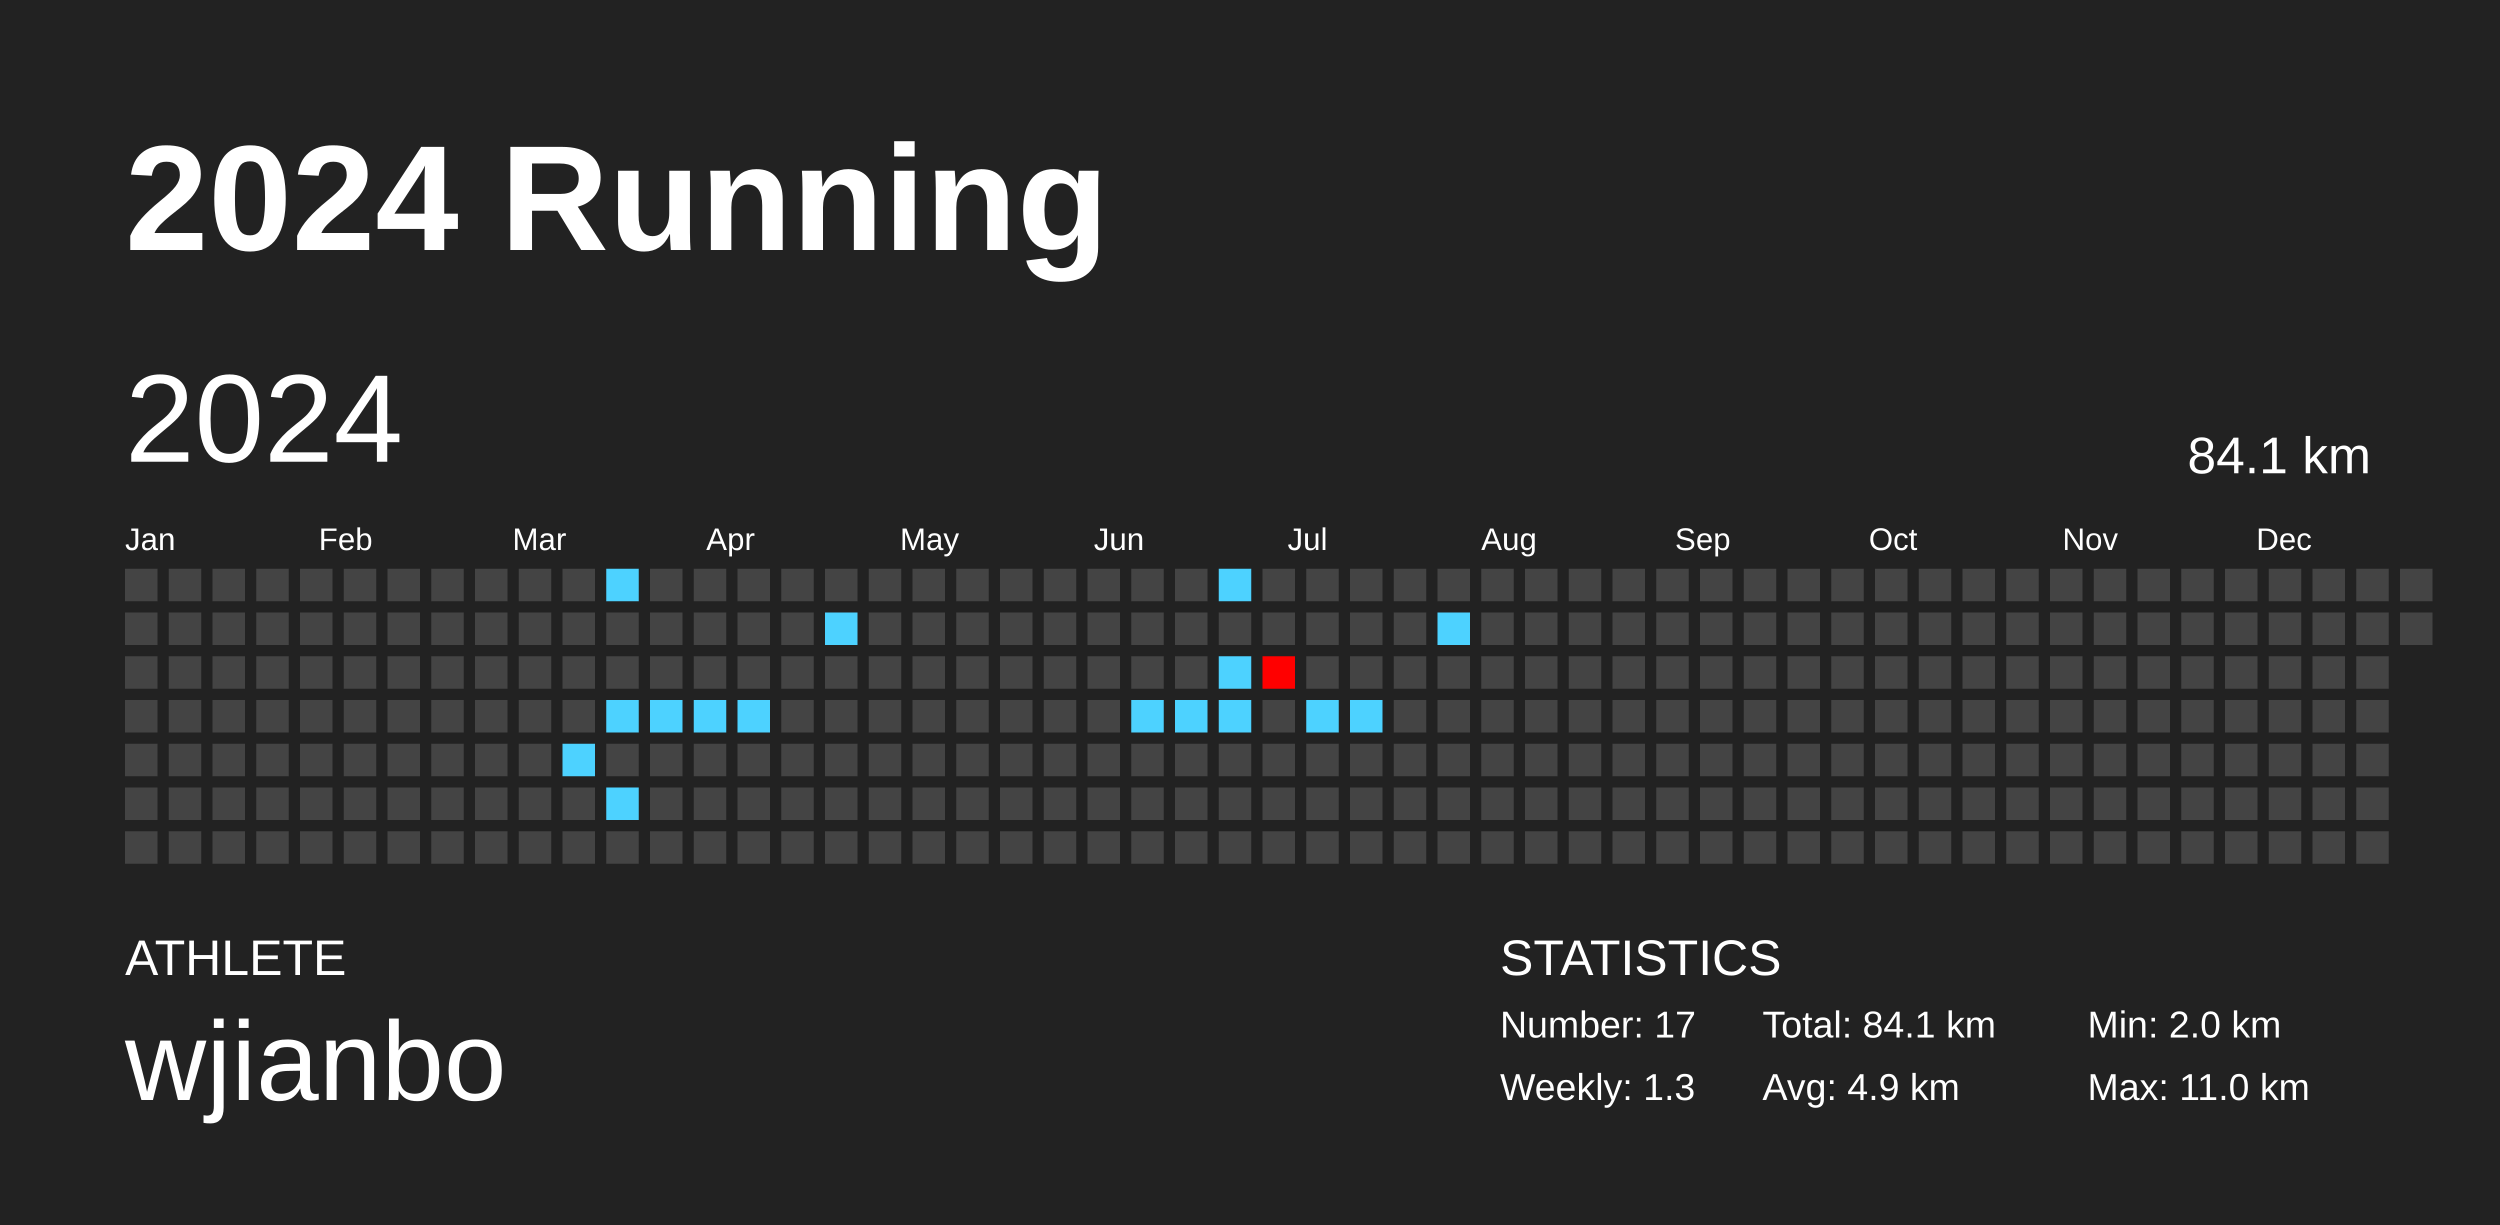
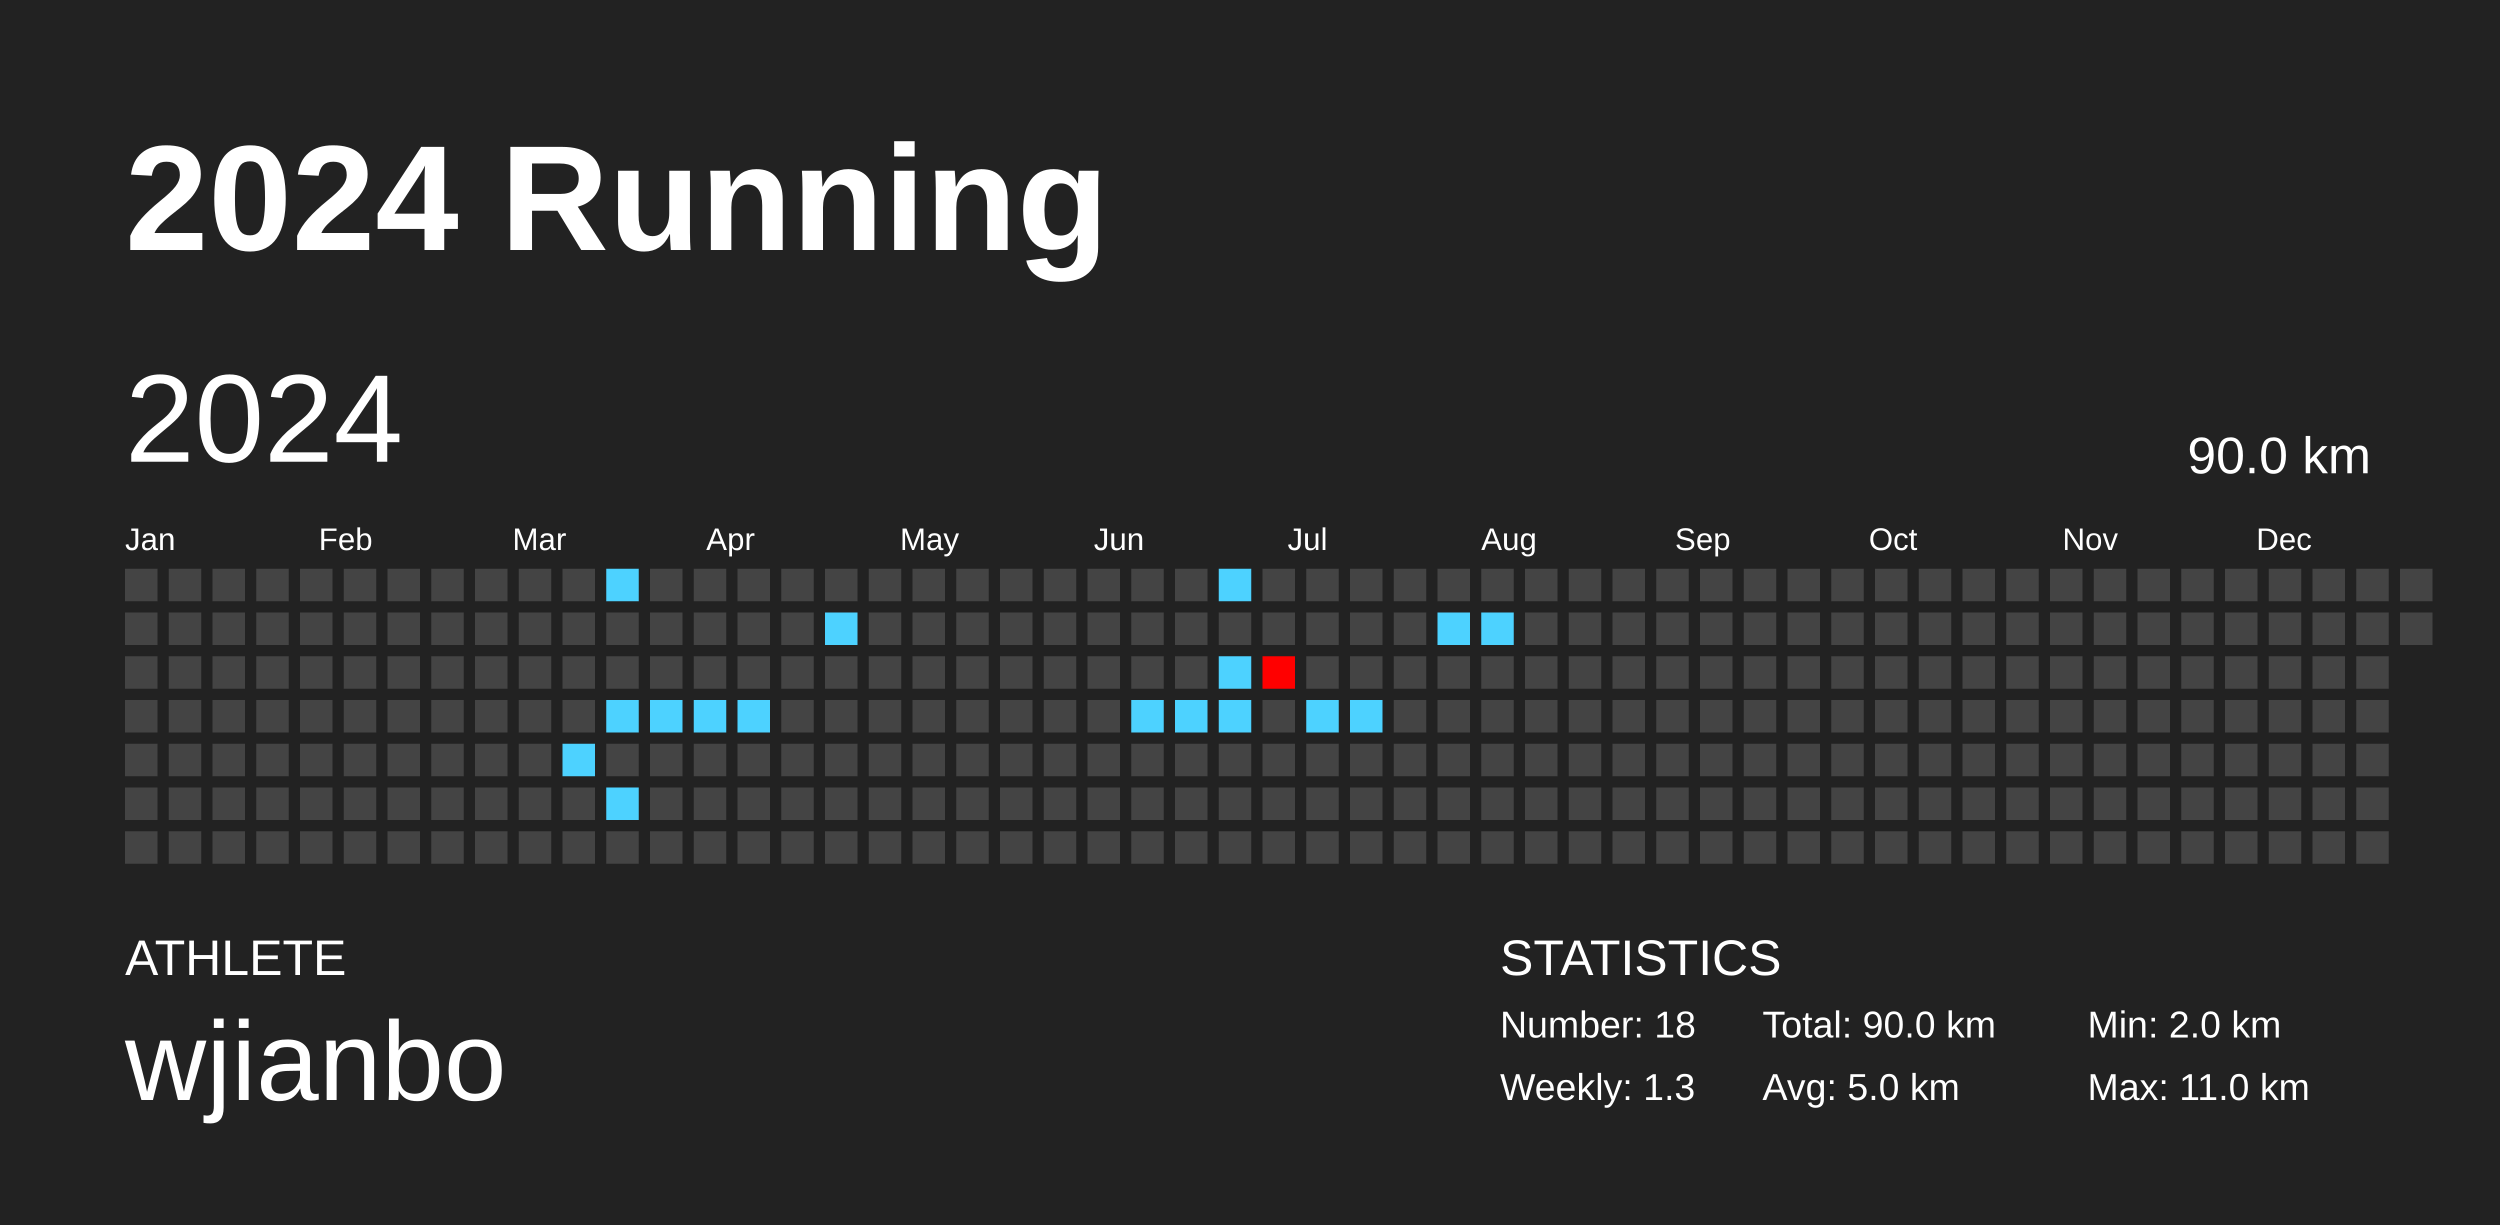
<svg xmlns="http://www.w3.org/2000/svg" baseProfile="full" height="98mm" version="1.1" viewBox="0,0,200,98" width="200mm">
  <defs />
  <rect fill="#222222" height="98" width="200" x="0" y="0" />
  <text fill="#FFFFFF" style="font-size:12px; font-family:Arial; font-weight:bold;" x="10" y="20">2024 Running</text>
  <text fill="#FFFFFF" style="font-size:4px; font-family:Arial" x="10" y="78">ATHLETE</text>
  <text fill="#FFFFFF" style="font-size:9px; font-family:Arial" x="10" y="88">wjianbo</text>
  <text fill="#FFFFFF" style="font-size:4px; font-family:Arial" x="120" y="78">STATISTICS</text>
-   <text fill="#FFFFFF" style="font-size:3px; font-family:Arial" x="120" y="83">Number: 17</text>
+   <text fill="#FFFFFF" style="font-size:3px; font-family:Arial" x="120" y="83">Number: 18</text>
  <text fill="#FFFFFF" style="font-size:3px; font-family:Arial" x="120" y="88">Weekly: 1.3</text>
-   <text fill="#FFFFFF" style="font-size:3px; font-family:Arial" x="141" y="83">Total: 84.1 km</text>
-   <text fill="#FFFFFF" style="font-size:3px; font-family:Arial" x="141" y="88">Avg: 4.9 km</text>
+   <text fill="#FFFFFF" style="font-size:3px; font-family:Arial" x="141" y="83">Total: 90.0 km</text>
+   <text fill="#FFFFFF" style="font-size:3px; font-family:Arial" x="141" y="88">Avg: 5.0 km</text>
  <text fill="#FFFFFF" style="font-size:3px; font-family:Arial" x="167" y="83">Min: 2.0 km</text>
  <text fill="#FFFFFF" style="font-size:3px; font-family:Arial" x="167" y="88">Max: 11.0 km</text>
  <text dominant-baseline="hanging" fill="#FFFFFF" style="font-size:10.0px; font-family:Arial;" x="10" y="30">2024</text>
-   <text dominant-baseline="hanging" fill="#FFFFFF" style="font-size:4.125px; font-family:Arial;" x="175" y="35">84.1 km</text>
+   <text dominant-baseline="hanging" fill="#FFFFFF" style="font-size:4.125px; font-family:Arial;" x="175" y="35">90.0 km</text>
  <text fill="#FFFFFF" style="font-size:2.5px; font-family:Arial" x="10.0" y="44">Jan</text>
  <text fill="#FFFFFF" style="font-size:2.5px; font-family:Arial" x="25.5" y="44">Feb</text>
  <text fill="#FFFFFF" style="font-size:2.5px; font-family:Arial" x="41.0" y="44">Mar</text>
  <text fill="#FFFFFF" style="font-size:2.5px; font-family:Arial" x="56.5" y="44">Apr</text>
  <text fill="#FFFFFF" style="font-size:2.5px; font-family:Arial" x="72.0" y="44">May</text>
  <text fill="#FFFFFF" style="font-size:2.5px; font-family:Arial" x="87.5" y="44">Jun</text>
  <text fill="#FFFFFF" style="font-size:2.5px; font-family:Arial" x="103.0" y="44">Jul</text>
  <text fill="#FFFFFF" style="font-size:2.5px; font-family:Arial" x="118.5" y="44">Aug</text>
  <text fill="#FFFFFF" style="font-size:2.5px; font-family:Arial" x="134.0" y="44">Sep</text>
  <text fill="#FFFFFF" style="font-size:2.5px; font-family:Arial" x="149.5" y="44">Oct</text>
  <text fill="#FFFFFF" style="font-size:2.5px; font-family:Arial" x="165.0" y="44">Nov</text>
  <text fill="#FFFFFF" style="font-size:2.5px; font-family:Arial" x="180.5" y="44">Dec</text>
  <rect fill="#444444" height="2.6" width="2.6" x="10.0" y="45.5" />
  <rect fill="#444444" height="2.6" width="2.6" x="10.0" y="49.0" />
  <rect fill="#444444" height="2.6" width="2.6" x="10.0" y="52.5" />
  <rect fill="#444444" height="2.6" width="2.6" x="10.0" y="56.0" />
  <rect fill="#444444" height="2.6" width="2.6" x="10.0" y="59.5" />
  <rect fill="#444444" height="2.6" width="2.6" x="10.0" y="63.0" />
  <rect fill="#444444" height="2.6" width="2.6" x="10.0" y="66.5" />
  <rect fill="#444444" height="2.6" width="2.6" x="13.5" y="45.5" />
  <rect fill="#444444" height="2.6" width="2.6" x="13.5" y="49.0" />
  <rect fill="#444444" height="2.6" width="2.6" x="13.5" y="52.5" />
  <rect fill="#444444" height="2.6" width="2.6" x="13.5" y="56.0" />
  <rect fill="#444444" height="2.6" width="2.6" x="13.5" y="59.5" />
  <rect fill="#444444" height="2.6" width="2.6" x="13.5" y="63.0" />
  <rect fill="#444444" height="2.6" width="2.6" x="13.5" y="66.5" />
  <rect fill="#444444" height="2.6" width="2.6" x="17.0" y="45.5" />
  <rect fill="#444444" height="2.6" width="2.6" x="17.0" y="49.0" />
  <rect fill="#444444" height="2.6" width="2.6" x="17.0" y="52.5" />
  <rect fill="#444444" height="2.6" width="2.6" x="17.0" y="56.0" />
  <rect fill="#444444" height="2.6" width="2.6" x="17.0" y="59.5" />
  <rect fill="#444444" height="2.6" width="2.6" x="17.0" y="63.0" />
  <rect fill="#444444" height="2.6" width="2.6" x="17.0" y="66.5" />
  <rect fill="#444444" height="2.6" width="2.6" x="20.5" y="45.5" />
  <rect fill="#444444" height="2.6" width="2.6" x="20.5" y="49.0" />
  <rect fill="#444444" height="2.6" width="2.6" x="20.5" y="52.5" />
  <rect fill="#444444" height="2.6" width="2.6" x="20.5" y="56.0" />
  <rect fill="#444444" height="2.6" width="2.6" x="20.5" y="59.5" />
  <rect fill="#444444" height="2.6" width="2.6" x="20.5" y="63.0" />
  <rect fill="#444444" height="2.6" width="2.6" x="20.5" y="66.5" />
  <rect fill="#444444" height="2.6" width="2.6" x="24.0" y="45.5" />
  <rect fill="#444444" height="2.6" width="2.6" x="24.0" y="49.0" />
  <rect fill="#444444" height="2.6" width="2.6" x="24.0" y="52.5" />
  <rect fill="#444444" height="2.6" width="2.6" x="24.0" y="56.0" />
  <rect fill="#444444" height="2.6" width="2.6" x="24.0" y="59.5" />
  <rect fill="#444444" height="2.6" width="2.6" x="24.0" y="63.0" />
  <rect fill="#444444" height="2.6" width="2.6" x="24.0" y="66.5" />
  <rect fill="#444444" height="2.6" width="2.6" x="27.5" y="45.5" />
  <rect fill="#444444" height="2.6" width="2.6" x="27.5" y="49.0" />
  <rect fill="#444444" height="2.6" width="2.6" x="27.5" y="52.5" />
  <rect fill="#444444" height="2.6" width="2.6" x="27.5" y="56.0" />
  <rect fill="#444444" height="2.6" width="2.6" x="27.5" y="59.5" />
  <rect fill="#444444" height="2.6" width="2.6" x="27.5" y="63.0" />
  <rect fill="#444444" height="2.6" width="2.6" x="27.5" y="66.5" />
  <rect fill="#444444" height="2.6" width="2.6" x="31.0" y="45.5" />
  <rect fill="#444444" height="2.6" width="2.6" x="31.0" y="49.0" />
  <rect fill="#444444" height="2.6" width="2.6" x="31.0" y="52.5" />
  <rect fill="#444444" height="2.6" width="2.6" x="31.0" y="56.0" />
  <rect fill="#444444" height="2.6" width="2.6" x="31.0" y="59.5" />
  <rect fill="#444444" height="2.6" width="2.6" x="31.0" y="63.0" />
  <rect fill="#444444" height="2.6" width="2.6" x="31.0" y="66.5" />
  <rect fill="#444444" height="2.6" width="2.6" x="34.5" y="45.5" />
  <rect fill="#444444" height="2.6" width="2.6" x="34.5" y="49.0" />
  <rect fill="#444444" height="2.6" width="2.6" x="34.5" y="52.5" />
  <rect fill="#444444" height="2.6" width="2.6" x="34.5" y="56.0" />
  <rect fill="#444444" height="2.6" width="2.6" x="34.5" y="59.5" />
  <rect fill="#444444" height="2.6" width="2.6" x="34.5" y="63.0" />
  <rect fill="#444444" height="2.6" width="2.6" x="34.5" y="66.5" />
  <rect fill="#444444" height="2.6" width="2.6" x="38.0" y="45.5" />
  <rect fill="#444444" height="2.6" width="2.6" x="38.0" y="49.0" />
  <rect fill="#444444" height="2.6" width="2.6" x="38.0" y="52.5" />
  <rect fill="#444444" height="2.6" width="2.6" x="38.0" y="56.0" />
  <rect fill="#444444" height="2.6" width="2.6" x="38.0" y="59.5" />
  <rect fill="#444444" height="2.6" width="2.6" x="38.0" y="63.0" />
  <rect fill="#444444" height="2.6" width="2.6" x="38.0" y="66.5" />
  <rect fill="#444444" height="2.6" width="2.6" x="41.5" y="45.5" />
  <rect fill="#444444" height="2.6" width="2.6" x="41.5" y="49.0" />
  <rect fill="#444444" height="2.6" width="2.6" x="41.5" y="52.5" />
  <rect fill="#444444" height="2.6" width="2.6" x="41.5" y="56.0" />
  <rect fill="#444444" height="2.6" width="2.6" x="41.5" y="59.5" />
  <rect fill="#444444" height="2.6" width="2.6" x="41.5" y="63.0" />
  <rect fill="#444444" height="2.6" width="2.6" x="41.5" y="66.5" />
  <rect fill="#444444" height="2.6" width="2.6" x="45.0" y="45.5" />
  <rect fill="#444444" height="2.6" width="2.6" x="45.0" y="49.0" />
  <rect fill="#444444" height="2.6" width="2.6" x="45.0" y="52.5" />
  <rect fill="#444444" height="2.6" width="2.6" x="45.0" y="56.0" />
  <rect fill="#4dd2ff" height="2.6" width="2.6" x="45.0" y="59.5" />
  <rect fill="#444444" height="2.6" width="2.6" x="45.0" y="63.0" />
  <rect fill="#444444" height="2.6" width="2.6" x="45.0" y="66.5" />
  <rect fill="#4dd2ff" height="2.6" width="2.6" x="48.5" y="45.5" />
  <rect fill="#444444" height="2.6" width="2.6" x="48.5" y="49.0" />
  <rect fill="#444444" height="2.6" width="2.6" x="48.5" y="52.5" />
  <rect fill="#4dd2ff" height="2.6" width="2.6" x="48.5" y="56.0" />
  <rect fill="#444444" height="2.6" width="2.6" x="48.5" y="59.5" />
  <rect fill="#4dd2ff" height="2.6" width="2.6" x="48.5" y="63.0" />
  <rect fill="#444444" height="2.6" width="2.6" x="48.5" y="66.5" />
  <rect fill="#444444" height="2.6" width="2.6" x="52.0" y="45.5" />
  <rect fill="#444444" height="2.6" width="2.6" x="52.0" y="49.0" />
  <rect fill="#444444" height="2.6" width="2.6" x="52.0" y="52.5" />
  <rect fill="#4dd2ff" height="2.6" width="2.6" x="52.0" y="56.0" />
  <rect fill="#444444" height="2.6" width="2.6" x="52.0" y="59.5" />
  <rect fill="#444444" height="2.6" width="2.6" x="52.0" y="63.0" />
  <rect fill="#444444" height="2.6" width="2.6" x="52.0" y="66.5" />
  <rect fill="#444444" height="2.6" width="2.6" x="55.5" y="45.5" />
  <rect fill="#444444" height="2.6" width="2.6" x="55.5" y="49.0" />
  <rect fill="#444444" height="2.6" width="2.6" x="55.5" y="52.5" />
  <rect fill="#4dd2ff" height="2.6" width="2.6" x="55.5" y="56.0" />
  <rect fill="#444444" height="2.6" width="2.6" x="55.5" y="59.5" />
  <rect fill="#444444" height="2.6" width="2.6" x="55.5" y="63.0" />
  <rect fill="#444444" height="2.6" width="2.6" x="55.5" y="66.5" />
  <rect fill="#444444" height="2.6" width="2.6" x="59.0" y="45.5" />
  <rect fill="#444444" height="2.6" width="2.6" x="59.0" y="49.0" />
  <rect fill="#444444" height="2.6" width="2.6" x="59.0" y="52.5" />
  <rect fill="#4dd2ff" height="2.6" width="2.6" x="59.0" y="56.0" />
  <rect fill="#444444" height="2.6" width="2.6" x="59.0" y="59.5" />
  <rect fill="#444444" height="2.6" width="2.6" x="59.0" y="63.0" />
  <rect fill="#444444" height="2.6" width="2.6" x="59.0" y="66.5" />
  <rect fill="#444444" height="2.6" width="2.6" x="62.5" y="45.5" />
  <rect fill="#444444" height="2.6" width="2.6" x="62.5" y="49.0" />
  <rect fill="#444444" height="2.6" width="2.6" x="62.5" y="52.5" />
  <rect fill="#444444" height="2.6" width="2.6" x="62.5" y="56.0" />
  <rect fill="#444444" height="2.6" width="2.6" x="62.5" y="59.5" />
  <rect fill="#444444" height="2.6" width="2.6" x="62.5" y="63.0" />
  <rect fill="#444444" height="2.6" width="2.6" x="62.5" y="66.5" />
  <rect fill="#444444" height="2.6" width="2.6" x="66.0" y="45.5" />
  <rect fill="#4dd2ff" height="2.6" width="2.6" x="66.0" y="49.0" />
  <rect fill="#444444" height="2.6" width="2.6" x="66.0" y="52.5" />
  <rect fill="#444444" height="2.6" width="2.6" x="66.0" y="56.0" />
  <rect fill="#444444" height="2.6" width="2.6" x="66.0" y="59.5" />
  <rect fill="#444444" height="2.6" width="2.6" x="66.0" y="63.0" />
  <rect fill="#444444" height="2.6" width="2.6" x="66.0" y="66.5" />
  <rect fill="#444444" height="2.6" width="2.6" x="69.5" y="45.5" />
  <rect fill="#444444" height="2.6" width="2.6" x="69.5" y="49.0" />
  <rect fill="#444444" height="2.6" width="2.6" x="69.5" y="52.5" />
  <rect fill="#444444" height="2.6" width="2.6" x="69.5" y="56.0" />
  <rect fill="#444444" height="2.6" width="2.6" x="69.5" y="59.5" />
  <rect fill="#444444" height="2.6" width="2.6" x="69.5" y="63.0" />
  <rect fill="#444444" height="2.6" width="2.6" x="69.5" y="66.5" />
  <rect fill="#444444" height="2.6" width="2.6" x="73.0" y="45.5" />
  <rect fill="#444444" height="2.6" width="2.6" x="73.0" y="49.0" />
  <rect fill="#444444" height="2.6" width="2.6" x="73.0" y="52.5" />
  <rect fill="#444444" height="2.6" width="2.6" x="73.0" y="56.0" />
  <rect fill="#444444" height="2.6" width="2.6" x="73.0" y="59.5" />
  <rect fill="#444444" height="2.6" width="2.6" x="73.0" y="63.0" />
  <rect fill="#444444" height="2.6" width="2.6" x="73.0" y="66.5" />
  <rect fill="#444444" height="2.6" width="2.6" x="76.5" y="45.5" />
  <rect fill="#444444" height="2.6" width="2.6" x="76.5" y="49.0" />
  <rect fill="#444444" height="2.6" width="2.6" x="76.5" y="52.5" />
  <rect fill="#444444" height="2.6" width="2.6" x="76.5" y="56.0" />
  <rect fill="#444444" height="2.6" width="2.6" x="76.5" y="59.5" />
  <rect fill="#444444" height="2.6" width="2.6" x="76.5" y="63.0" />
  <rect fill="#444444" height="2.6" width="2.6" x="76.5" y="66.5" />
  <rect fill="#444444" height="2.6" width="2.6" x="80.0" y="45.5" />
  <rect fill="#444444" height="2.6" width="2.6" x="80.0" y="49.0" />
  <rect fill="#444444" height="2.6" width="2.6" x="80.0" y="52.5" />
  <rect fill="#444444" height="2.6" width="2.6" x="80.0" y="56.0" />
  <rect fill="#444444" height="2.6" width="2.6" x="80.0" y="59.5" />
  <rect fill="#444444" height="2.6" width="2.6" x="80.0" y="63.0" />
  <rect fill="#444444" height="2.6" width="2.6" x="80.0" y="66.5" />
  <rect fill="#444444" height="2.6" width="2.6" x="83.5" y="45.5" />
  <rect fill="#444444" height="2.6" width="2.6" x="83.5" y="49.0" />
  <rect fill="#444444" height="2.6" width="2.6" x="83.5" y="52.5" />
  <rect fill="#444444" height="2.6" width="2.6" x="83.5" y="56.0" />
  <rect fill="#444444" height="2.6" width="2.6" x="83.5" y="59.5" />
  <rect fill="#444444" height="2.6" width="2.6" x="83.5" y="63.0" />
  <rect fill="#444444" height="2.6" width="2.6" x="83.5" y="66.5" />
  <rect fill="#444444" height="2.6" width="2.6" x="87.0" y="45.5" />
  <rect fill="#444444" height="2.6" width="2.6" x="87.0" y="49.0" />
  <rect fill="#444444" height="2.6" width="2.6" x="87.0" y="52.5" />
  <rect fill="#444444" height="2.6" width="2.6" x="87.0" y="56.0" />
  <rect fill="#444444" height="2.6" width="2.6" x="87.0" y="59.5" />
  <rect fill="#444444" height="2.6" width="2.6" x="87.0" y="63.0" />
  <rect fill="#444444" height="2.6" width="2.6" x="87.0" y="66.5" />
  <rect fill="#444444" height="2.6" width="2.6" x="90.5" y="45.5" />
  <rect fill="#444444" height="2.6" width="2.6" x="90.5" y="49.0" />
  <rect fill="#444444" height="2.6" width="2.6" x="90.5" y="52.5" />
  <rect fill="#4dd2ff" height="2.6" width="2.6" x="90.5" y="56.0" />
  <rect fill="#444444" height="2.6" width="2.6" x="90.5" y="59.5" />
  <rect fill="#444444" height="2.6" width="2.6" x="90.5" y="63.0" />
  <rect fill="#444444" height="2.6" width="2.6" x="90.5" y="66.5" />
  <rect fill="#444444" height="2.6" width="2.6" x="94.0" y="45.5" />
  <rect fill="#444444" height="2.6" width="2.6" x="94.0" y="49.0" />
  <rect fill="#444444" height="2.6" width="2.6" x="94.0" y="52.5" />
  <rect fill="#4dd2ff" height="2.6" width="2.6" x="94.0" y="56.0" />
  <rect fill="#444444" height="2.6" width="2.6" x="94.0" y="59.5" />
  <rect fill="#444444" height="2.6" width="2.6" x="94.0" y="63.0" />
  <rect fill="#444444" height="2.6" width="2.6" x="94.0" y="66.5" />
  <rect fill="#4dd2ff" height="2.6" width="2.6" x="97.5" y="45.5" />
  <rect fill="#444444" height="2.6" width="2.6" x="97.5" y="49.0" />
  <rect fill="#4dd2ff" height="2.6" width="2.6" x="97.5" y="52.5" />
  <rect fill="#4dd2ff" height="2.6" width="2.6" x="97.5" y="56.0" />
  <rect fill="#444444" height="2.6" width="2.6" x="97.5" y="59.5" />
  <rect fill="#444444" height="2.6" width="2.6" x="97.5" y="63.0" />
  <rect fill="#444444" height="2.6" width="2.6" x="97.5" y="66.5" />
  <rect fill="#444444" height="2.6" width="2.6" x="101.0" y="45.5" />
  <rect fill="#444444" height="2.6" width="2.6" x="101.0" y="49.0" />
  <rect fill="#ff0000" height="2.6" width="2.6" x="101.0" y="52.5" />
  <rect fill="#444444" height="2.6" width="2.6" x="101.0" y="56.0" />
  <rect fill="#444444" height="2.6" width="2.6" x="101.0" y="59.5" />
  <rect fill="#444444" height="2.6" width="2.6" x="101.0" y="63.0" />
  <rect fill="#444444" height="2.6" width="2.6" x="101.0" y="66.5" />
  <rect fill="#444444" height="2.6" width="2.6" x="104.5" y="45.5" />
  <rect fill="#444444" height="2.6" width="2.6" x="104.5" y="49.0" />
  <rect fill="#444444" height="2.6" width="2.6" x="104.5" y="52.5" />
  <rect fill="#4dd2ff" height="2.6" width="2.6" x="104.5" y="56.0" />
  <rect fill="#444444" height="2.6" width="2.6" x="104.5" y="59.5" />
  <rect fill="#444444" height="2.6" width="2.6" x="104.5" y="63.0" />
  <rect fill="#444444" height="2.6" width="2.6" x="104.5" y="66.5" />
  <rect fill="#444444" height="2.6" width="2.6" x="108.0" y="45.5" />
  <rect fill="#444444" height="2.6" width="2.6" x="108.0" y="49.0" />
  <rect fill="#444444" height="2.6" width="2.6" x="108.0" y="52.5" />
  <rect fill="#4dd2ff" height="2.6" width="2.6" x="108.0" y="56.0" />
  <rect fill="#444444" height="2.6" width="2.6" x="108.0" y="59.5" />
  <rect fill="#444444" height="2.6" width="2.6" x="108.0" y="63.0" />
  <rect fill="#444444" height="2.6" width="2.6" x="108.0" y="66.5" />
  <rect fill="#444444" height="2.6" width="2.6" x="111.5" y="45.5" />
  <rect fill="#444444" height="2.6" width="2.6" x="111.5" y="49.0" />
  <rect fill="#444444" height="2.6" width="2.6" x="111.5" y="52.5" />
  <rect fill="#444444" height="2.6" width="2.6" x="111.5" y="56.0" />
  <rect fill="#444444" height="2.6" width="2.6" x="111.5" y="59.5" />
  <rect fill="#444444" height="2.6" width="2.6" x="111.5" y="63.0" />
  <rect fill="#444444" height="2.6" width="2.6" x="111.5" y="66.5" />
  <rect fill="#444444" height="2.6" width="2.6" x="115.0" y="45.5" />
  <rect fill="#4dd2ff" height="2.6" width="2.6" x="115.0" y="49.0" />
  <rect fill="#444444" height="2.6" width="2.6" x="115.0" y="52.5" />
  <rect fill="#444444" height="2.6" width="2.6" x="115.0" y="56.0" />
  <rect fill="#444444" height="2.6" width="2.6" x="115.0" y="59.5" />
  <rect fill="#444444" height="2.6" width="2.6" x="115.0" y="63.0" />
  <rect fill="#444444" height="2.6" width="2.6" x="115.0" y="66.5" />
  <rect fill="#444444" height="2.6" width="2.6" x="118.5" y="45.5" />
-   <rect fill="#444444" height="2.6" width="2.6" x="118.5" y="49.0" />
+   <rect fill="#4dd2ff" height="2.6" width="2.6" x="118.5" y="49.0" />
  <rect fill="#444444" height="2.6" width="2.6" x="118.5" y="52.5" />
  <rect fill="#444444" height="2.6" width="2.6" x="118.5" y="56.0" />
  <rect fill="#444444" height="2.6" width="2.6" x="118.5" y="59.5" />
  <rect fill="#444444" height="2.6" width="2.6" x="118.5" y="63.0" />
  <rect fill="#444444" height="2.6" width="2.6" x="118.5" y="66.5" />
  <rect fill="#444444" height="2.6" width="2.6" x="122.0" y="45.5" />
  <rect fill="#444444" height="2.6" width="2.6" x="122.0" y="49.0" />
  <rect fill="#444444" height="2.6" width="2.6" x="122.0" y="52.5" />
  <rect fill="#444444" height="2.6" width="2.6" x="122.0" y="56.0" />
  <rect fill="#444444" height="2.6" width="2.6" x="122.0" y="59.5" />
  <rect fill="#444444" height="2.6" width="2.6" x="122.0" y="63.0" />
  <rect fill="#444444" height="2.6" width="2.6" x="122.0" y="66.5" />
  <rect fill="#444444" height="2.6" width="2.6" x="125.5" y="45.5" />
  <rect fill="#444444" height="2.6" width="2.6" x="125.5" y="49.0" />
  <rect fill="#444444" height="2.6" width="2.6" x="125.5" y="52.5" />
  <rect fill="#444444" height="2.6" width="2.6" x="125.5" y="56.0" />
  <rect fill="#444444" height="2.6" width="2.6" x="125.5" y="59.5" />
  <rect fill="#444444" height="2.6" width="2.6" x="125.5" y="63.0" />
  <rect fill="#444444" height="2.6" width="2.6" x="125.5" y="66.5" />
  <rect fill="#444444" height="2.6" width="2.6" x="129.0" y="45.5" />
  <rect fill="#444444" height="2.6" width="2.6" x="129.0" y="49.0" />
  <rect fill="#444444" height="2.6" width="2.6" x="129.0" y="52.5" />
  <rect fill="#444444" height="2.6" width="2.6" x="129.0" y="56.0" />
  <rect fill="#444444" height="2.6" width="2.6" x="129.0" y="59.5" />
  <rect fill="#444444" height="2.6" width="2.6" x="129.0" y="63.0" />
  <rect fill="#444444" height="2.6" width="2.6" x="129.0" y="66.5" />
  <rect fill="#444444" height="2.6" width="2.6" x="132.5" y="45.5" />
  <rect fill="#444444" height="2.6" width="2.6" x="132.5" y="49.0" />
  <rect fill="#444444" height="2.6" width="2.6" x="132.5" y="52.5" />
  <rect fill="#444444" height="2.6" width="2.6" x="132.5" y="56.0" />
  <rect fill="#444444" height="2.6" width="2.6" x="132.5" y="59.5" />
  <rect fill="#444444" height="2.6" width="2.6" x="132.5" y="63.0" />
  <rect fill="#444444" height="2.6" width="2.6" x="132.5" y="66.5" />
  <rect fill="#444444" height="2.6" width="2.6" x="136.0" y="45.5" />
  <rect fill="#444444" height="2.6" width="2.6" x="136.0" y="49.0" />
  <rect fill="#444444" height="2.6" width="2.6" x="136.0" y="52.5" />
  <rect fill="#444444" height="2.6" width="2.6" x="136.0" y="56.0" />
  <rect fill="#444444" height="2.6" width="2.6" x="136.0" y="59.5" />
  <rect fill="#444444" height="2.6" width="2.6" x="136.0" y="63.0" />
  <rect fill="#444444" height="2.6" width="2.6" x="136.0" y="66.5" />
  <rect fill="#444444" height="2.6" width="2.6" x="139.5" y="45.5" />
  <rect fill="#444444" height="2.6" width="2.6" x="139.5" y="49.0" />
  <rect fill="#444444" height="2.6" width="2.6" x="139.5" y="52.5" />
  <rect fill="#444444" height="2.6" width="2.6" x="139.5" y="56.0" />
  <rect fill="#444444" height="2.6" width="2.6" x="139.5" y="59.5" />
  <rect fill="#444444" height="2.6" width="2.6" x="139.5" y="63.0" />
  <rect fill="#444444" height="2.6" width="2.6" x="139.5" y="66.5" />
  <rect fill="#444444" height="2.6" width="2.6" x="143.0" y="45.5" />
  <rect fill="#444444" height="2.6" width="2.6" x="143.0" y="49.0" />
  <rect fill="#444444" height="2.6" width="2.6" x="143.0" y="52.5" />
  <rect fill="#444444" height="2.6" width="2.6" x="143.0" y="56.0" />
  <rect fill="#444444" height="2.6" width="2.6" x="143.0" y="59.5" />
  <rect fill="#444444" height="2.6" width="2.6" x="143.0" y="63.0" />
  <rect fill="#444444" height="2.6" width="2.6" x="143.0" y="66.5" />
  <rect fill="#444444" height="2.6" width="2.6" x="146.5" y="45.5" />
  <rect fill="#444444" height="2.6" width="2.6" x="146.5" y="49.0" />
  <rect fill="#444444" height="2.6" width="2.6" x="146.5" y="52.5" />
  <rect fill="#444444" height="2.6" width="2.6" x="146.5" y="56.0" />
  <rect fill="#444444" height="2.6" width="2.6" x="146.5" y="59.5" />
  <rect fill="#444444" height="2.6" width="2.6" x="146.5" y="63.0" />
  <rect fill="#444444" height="2.6" width="2.6" x="146.5" y="66.5" />
  <rect fill="#444444" height="2.6" width="2.6" x="150.0" y="45.5" />
  <rect fill="#444444" height="2.6" width="2.6" x="150.0" y="49.0" />
  <rect fill="#444444" height="2.6" width="2.6" x="150.0" y="52.5" />
  <rect fill="#444444" height="2.6" width="2.6" x="150.0" y="56.0" />
  <rect fill="#444444" height="2.6" width="2.6" x="150.0" y="59.5" />
  <rect fill="#444444" height="2.6" width="2.6" x="150.0" y="63.0" />
  <rect fill="#444444" height="2.6" width="2.6" x="150.0" y="66.5" />
  <rect fill="#444444" height="2.6" width="2.6" x="153.5" y="45.5" />
  <rect fill="#444444" height="2.6" width="2.6" x="153.5" y="49.0" />
  <rect fill="#444444" height="2.6" width="2.6" x="153.5" y="52.5" />
  <rect fill="#444444" height="2.6" width="2.6" x="153.5" y="56.0" />
  <rect fill="#444444" height="2.6" width="2.6" x="153.5" y="59.5" />
  <rect fill="#444444" height="2.6" width="2.6" x="153.5" y="63.0" />
  <rect fill="#444444" height="2.6" width="2.6" x="153.5" y="66.5" />
  <rect fill="#444444" height="2.6" width="2.6" x="157.0" y="45.5" />
  <rect fill="#444444" height="2.6" width="2.6" x="157.0" y="49.0" />
  <rect fill="#444444" height="2.6" width="2.6" x="157.0" y="52.5" />
  <rect fill="#444444" height="2.6" width="2.6" x="157.0" y="56.0" />
  <rect fill="#444444" height="2.6" width="2.6" x="157.0" y="59.5" />
  <rect fill="#444444" height="2.6" width="2.6" x="157.0" y="63.0" />
  <rect fill="#444444" height="2.6" width="2.6" x="157.0" y="66.5" />
  <rect fill="#444444" height="2.6" width="2.6" x="160.5" y="45.5" />
  <rect fill="#444444" height="2.6" width="2.6" x="160.5" y="49.0" />
  <rect fill="#444444" height="2.6" width="2.6" x="160.5" y="52.5" />
  <rect fill="#444444" height="2.6" width="2.6" x="160.5" y="56.0" />
  <rect fill="#444444" height="2.6" width="2.6" x="160.5" y="59.5" />
  <rect fill="#444444" height="2.6" width="2.6" x="160.5" y="63.0" />
  <rect fill="#444444" height="2.6" width="2.6" x="160.5" y="66.5" />
  <rect fill="#444444" height="2.6" width="2.6" x="164.0" y="45.5" />
  <rect fill="#444444" height="2.6" width="2.6" x="164.0" y="49.0" />
  <rect fill="#444444" height="2.6" width="2.6" x="164.0" y="52.5" />
  <rect fill="#444444" height="2.6" width="2.6" x="164.0" y="56.0" />
  <rect fill="#444444" height="2.6" width="2.6" x="164.0" y="59.5" />
  <rect fill="#444444" height="2.6" width="2.6" x="164.0" y="63.0" />
  <rect fill="#444444" height="2.6" width="2.6" x="164.0" y="66.5" />
  <rect fill="#444444" height="2.6" width="2.6" x="167.5" y="45.5" />
  <rect fill="#444444" height="2.6" width="2.6" x="167.5" y="49.0" />
  <rect fill="#444444" height="2.6" width="2.6" x="167.5" y="52.5" />
  <rect fill="#444444" height="2.6" width="2.6" x="167.5" y="56.0" />
  <rect fill="#444444" height="2.6" width="2.6" x="167.5" y="59.5" />
  <rect fill="#444444" height="2.6" width="2.6" x="167.5" y="63.0" />
  <rect fill="#444444" height="2.6" width="2.6" x="167.5" y="66.5" />
  <rect fill="#444444" height="2.6" width="2.6" x="171.0" y="45.5" />
  <rect fill="#444444" height="2.6" width="2.6" x="171.0" y="49.0" />
  <rect fill="#444444" height="2.6" width="2.6" x="171.0" y="52.5" />
  <rect fill="#444444" height="2.6" width="2.6" x="171.0" y="56.0" />
  <rect fill="#444444" height="2.6" width="2.6" x="171.0" y="59.5" />
  <rect fill="#444444" height="2.6" width="2.6" x="171.0" y="63.0" />
  <rect fill="#444444" height="2.6" width="2.6" x="171.0" y="66.5" />
  <rect fill="#444444" height="2.6" width="2.6" x="174.5" y="45.5" />
  <rect fill="#444444" height="2.6" width="2.6" x="174.5" y="49.0" />
  <rect fill="#444444" height="2.6" width="2.6" x="174.5" y="52.5" />
  <rect fill="#444444" height="2.6" width="2.6" x="174.5" y="56.0" />
  <rect fill="#444444" height="2.6" width="2.6" x="174.5" y="59.5" />
  <rect fill="#444444" height="2.6" width="2.6" x="174.5" y="63.0" />
  <rect fill="#444444" height="2.6" width="2.6" x="174.5" y="66.5" />
  <rect fill="#444444" height="2.6" width="2.6" x="178.0" y="45.5" />
  <rect fill="#444444" height="2.6" width="2.6" x="178.0" y="49.0" />
  <rect fill="#444444" height="2.6" width="2.6" x="178.0" y="52.5" />
  <rect fill="#444444" height="2.6" width="2.6" x="178.0" y="56.0" />
  <rect fill="#444444" height="2.6" width="2.6" x="178.0" y="59.5" />
  <rect fill="#444444" height="2.6" width="2.6" x="178.0" y="63.0" />
  <rect fill="#444444" height="2.6" width="2.6" x="178.0" y="66.5" />
  <rect fill="#444444" height="2.6" width="2.6" x="181.5" y="45.5" />
  <rect fill="#444444" height="2.6" width="2.6" x="181.5" y="49.0" />
  <rect fill="#444444" height="2.6" width="2.6" x="181.5" y="52.5" />
  <rect fill="#444444" height="2.6" width="2.6" x="181.5" y="56.0" />
  <rect fill="#444444" height="2.6" width="2.6" x="181.5" y="59.5" />
  <rect fill="#444444" height="2.6" width="2.6" x="181.5" y="63.0" />
  <rect fill="#444444" height="2.6" width="2.6" x="181.5" y="66.5" />
  <rect fill="#444444" height="2.6" width="2.6" x="185.0" y="45.5" />
  <rect fill="#444444" height="2.6" width="2.6" x="185.0" y="49.0" />
  <rect fill="#444444" height="2.6" width="2.6" x="185.0" y="52.5" />
  <rect fill="#444444" height="2.6" width="2.6" x="185.0" y="56.0" />
  <rect fill="#444444" height="2.6" width="2.6" x="185.0" y="59.5" />
  <rect fill="#444444" height="2.6" width="2.6" x="185.0" y="63.0" />
  <rect fill="#444444" height="2.6" width="2.6" x="185.0" y="66.5" />
  <rect fill="#444444" height="2.6" width="2.6" x="188.5" y="45.5" />
  <rect fill="#444444" height="2.6" width="2.6" x="188.5" y="49.0" />
  <rect fill="#444444" height="2.6" width="2.6" x="188.5" y="52.5" />
  <rect fill="#444444" height="2.6" width="2.6" x="188.5" y="56.0" />
  <rect fill="#444444" height="2.6" width="2.6" x="188.5" y="59.5" />
  <rect fill="#444444" height="2.6" width="2.6" x="188.5" y="63.0" />
  <rect fill="#444444" height="2.6" width="2.6" x="188.5" y="66.5" />
  <rect fill="#444444" height="2.6" width="2.6" x="192.0" y="45.5" />
  <rect fill="#444444" height="2.6" width="2.6" x="192.0" y="49.0" />
</svg>
